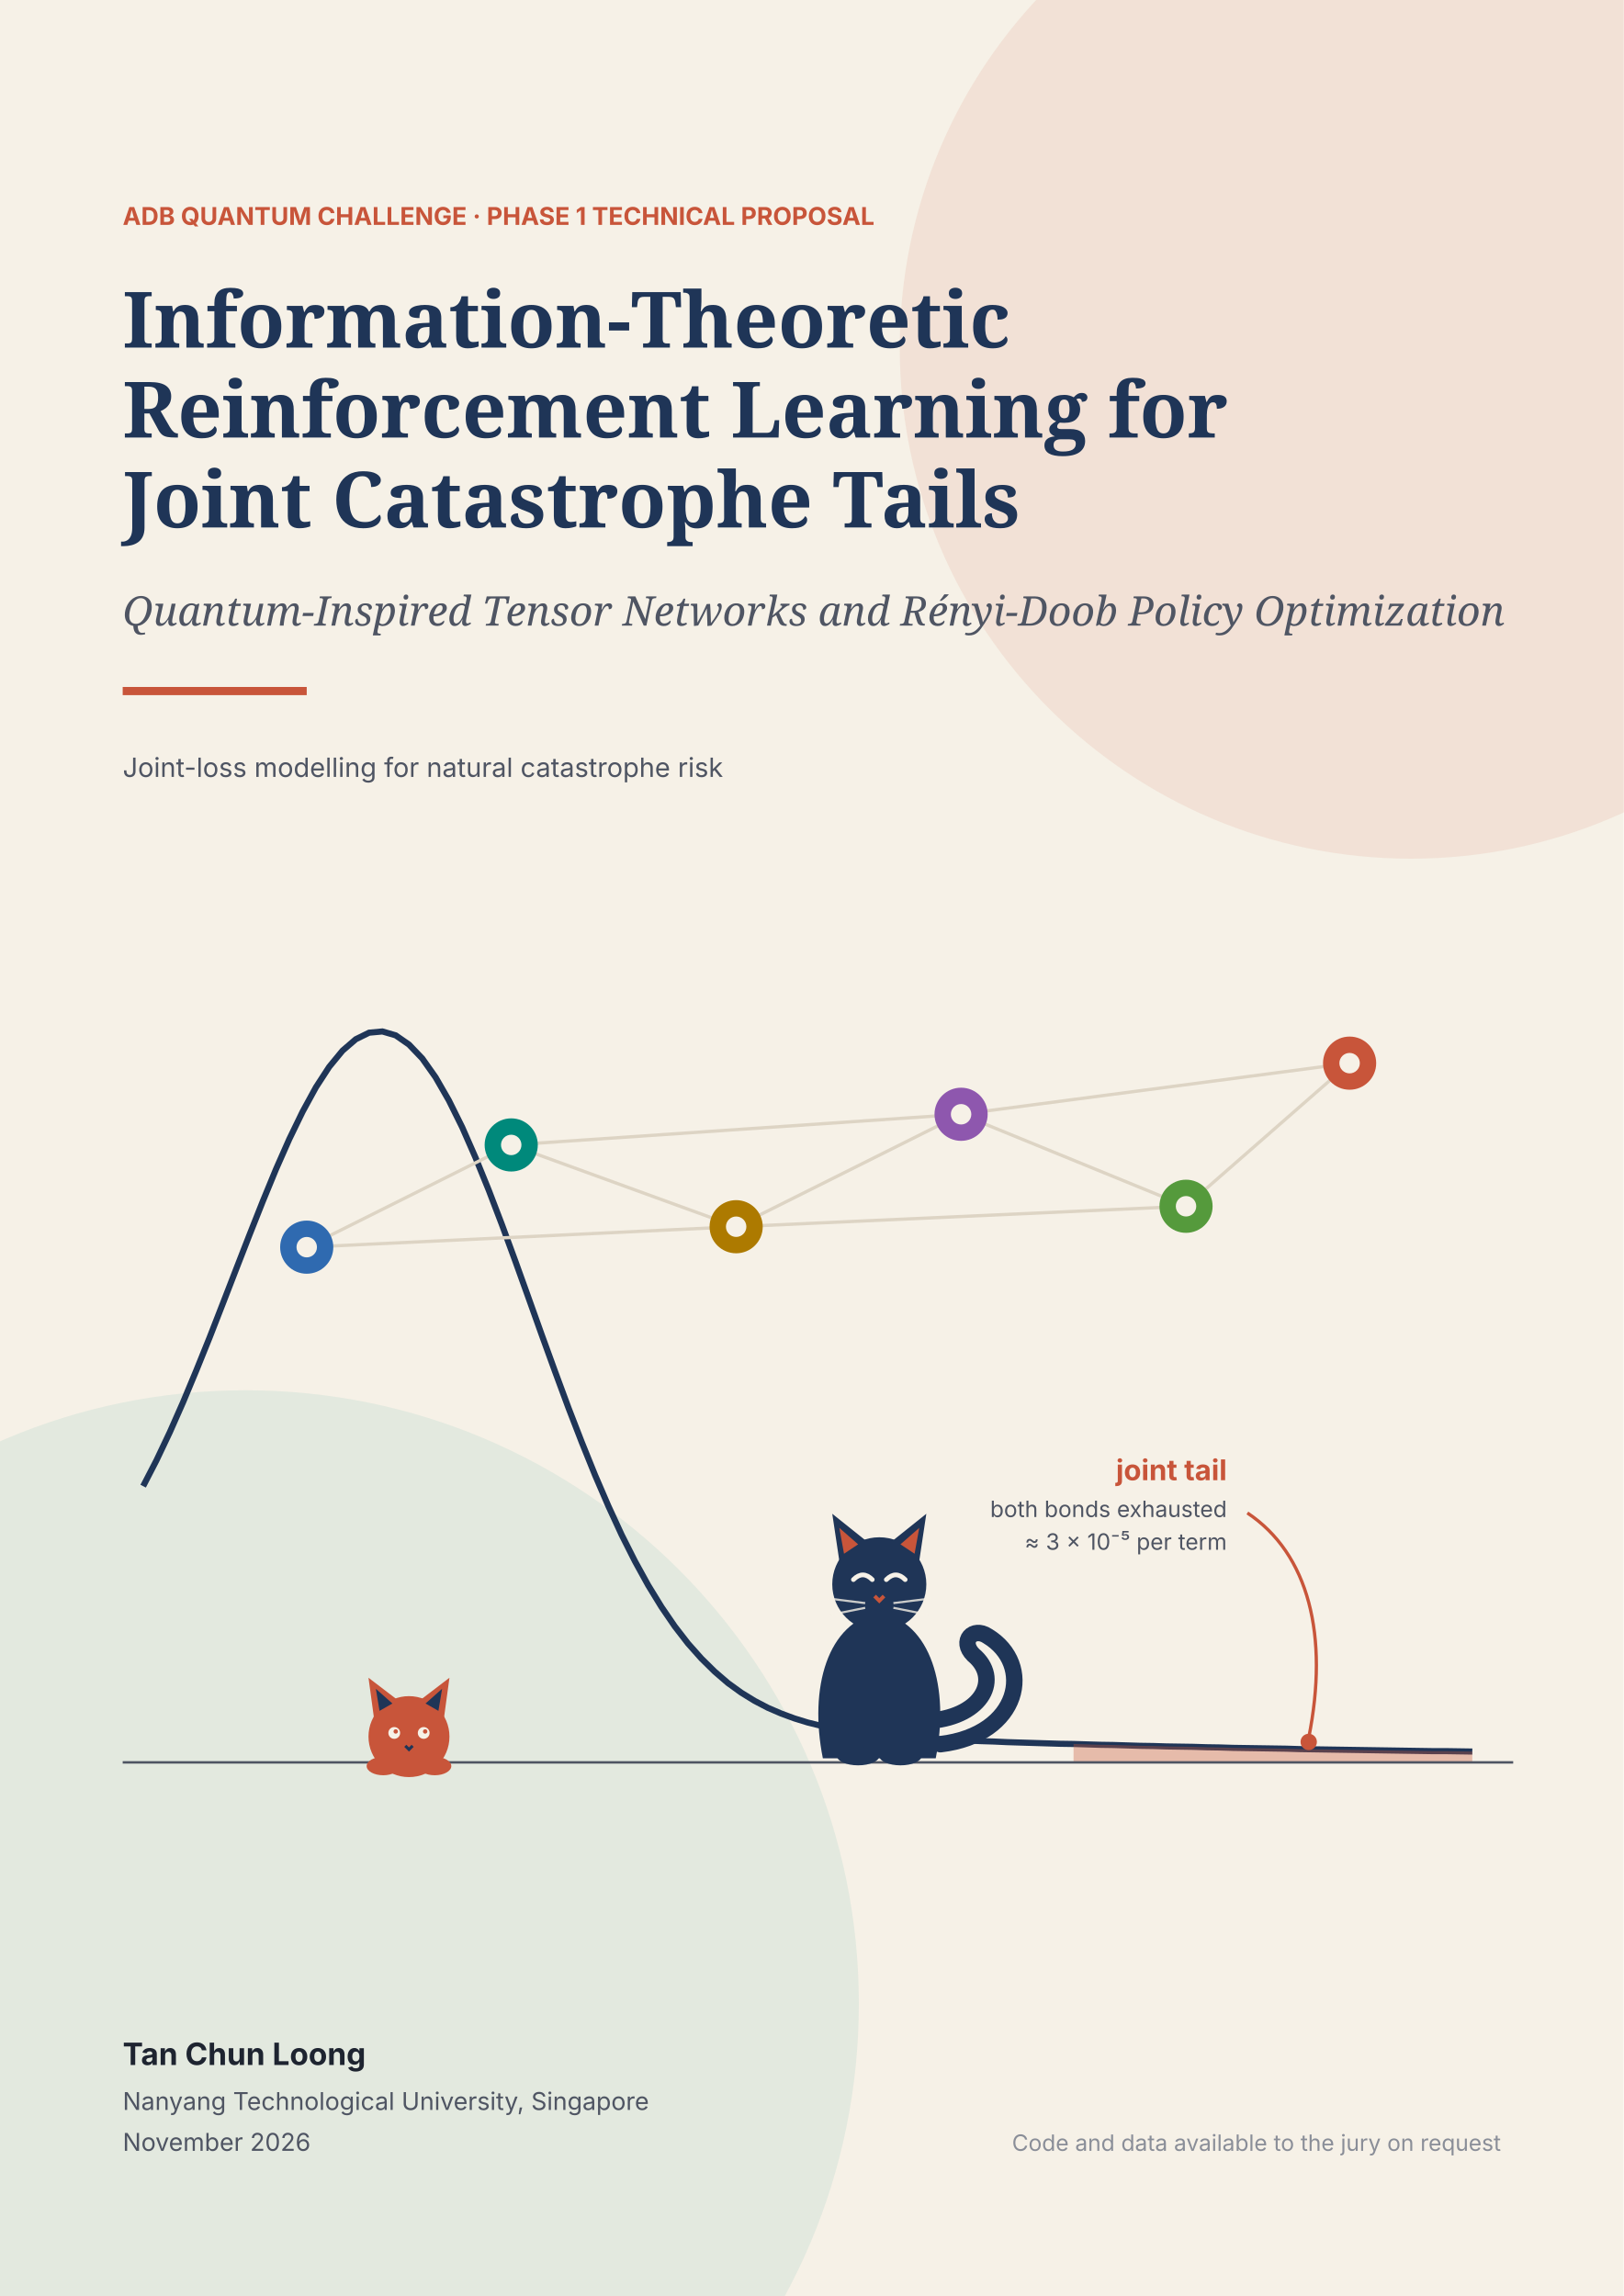
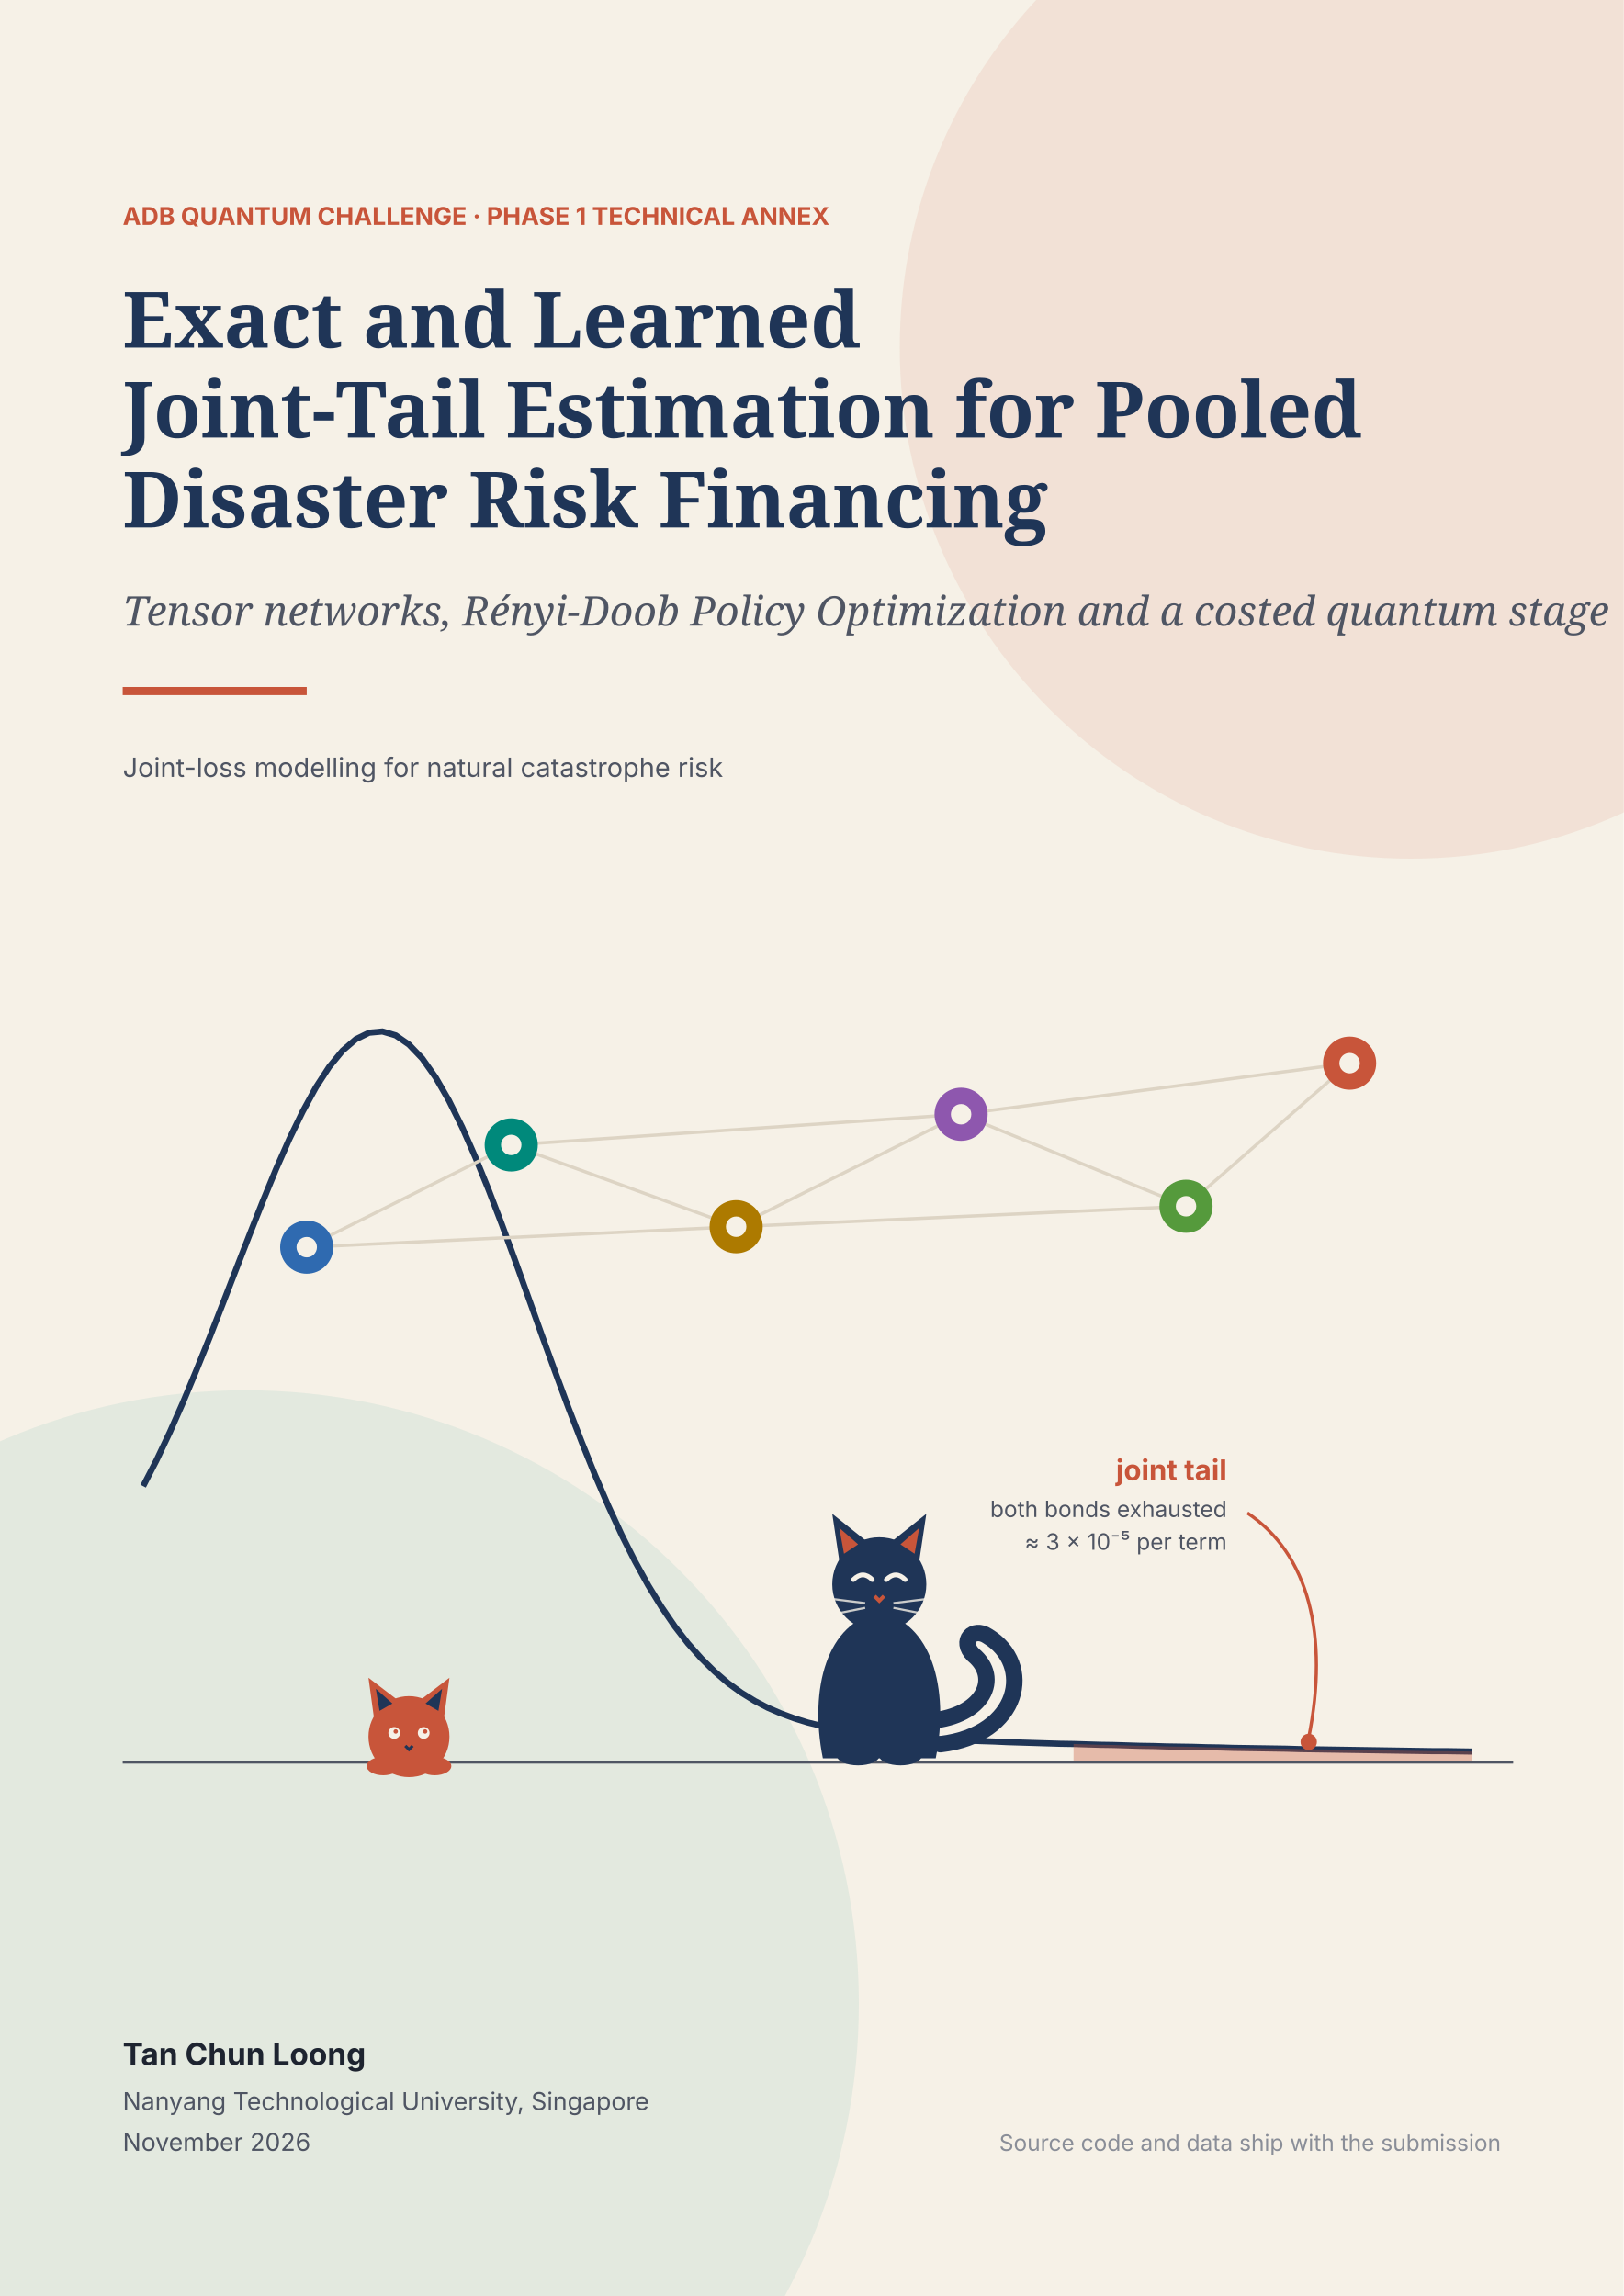
<svg xmlns="http://www.w3.org/2000/svg" viewBox="0 0 794 1123" width="794" height="1123" font-family="Inter, 'Helvetica Neue', Arial, sans-serif">
  <rect width="794" height="1123" fill="#F6F1E7" />
  <circle cx="690" cy="170" r="250" fill="#C8553A" opacity="0.10" />
  <circle cx="120" cy="980" r="300" fill="#00897B" opacity="0.08" />
  <path d="M 70.0,726.9 L 76.5,714.3 L 83.0,700.6 L 89.5,685.9 L 96.0,670.3 L 102.5,654.2 L 109.0,637.5 L 115.5,620.7 L 122.0,604.0 L 128.5,587.6 L 135.0,571.8 L 141.5,557.1 L 148.0,543.7 L 154.5,531.8 L 161.0,521.8 L 167.5,513.9 L 174.0,508.3 L 180.5,505.1 L 187.0,504.5 L 193.5,506.4 L 200.0,510.9 L 206.5,517.7 L 213.0,526.9 L 219.5,538.2 L 226.0,551.3 L 232.5,566.1 L 239.0,582.1 L 245.5,599.1 L 252.0,616.8 L 258.5,634.9 L 265.0,653.1 L 271.5,671.0 L 278.0,688.6 L 284.5,705.4 L 291.0,721.5 L 297.5,736.6 L 304.0,750.7 L 310.5,763.6 L 317.0,775.4 L 323.5,786.0 L 330.0,795.5 L 336.5,803.9 L 343.0,811.2 L 349.5,817.6 L 356.0,823.2 L 362.5,827.9 L 369.0,831.9 L 375.5,835.3 L 382.0,838.1 L 388.5,840.5 L 395.0,842.5 L 401.5,844.1 L 408.0,845.5 L 414.5,846.6 L 421.0,847.5 L 427.5,848.3 L 434.0,849.0 L 440.5,849.5 L 447.0,850.0 L 453.5,850.4 L 460.0,850.7 L 466.5,851.1 L 473.0,851.3 L 479.5,851.6 L 486.0,851.8 L 492.5,852.1 L 499.0,852.3 L 505.5,852.5 L 512.0,852.7 L 518.5,852.9 L 525.0,853.0 L 531.5,853.2 L 538.0,853.4 L 544.5,853.5 L 551.0,853.7 L 557.5,853.9 L 564.0,854.0 L 570.5,854.2 L 577.0,854.3 L 583.5,854.4 L 590.0,854.6 L 596.5,854.7 L 603.0,854.9 L 609.5,855.0 L 616.0,855.1 L 622.5,855.2 L 629.0,855.3 L 635.5,855.5 L 642.0,855.6 L 648.5,855.7 L 655.0,855.8 L 661.5,855.9 L 668.0,856.0 L 674.5,856.1 L 681.0,856.2 L 687.5,856.3 L 694.0,856.4 L 700.5,856.5 L 707.0,856.5 L 713.5,856.6 L 720.0,856.7" fill="none" stroke="#1F3557" stroke-width="3" />
  <path d="M 525.0,853.0 L 531.5,853.2 L 538.0,853.4 L 544.5,853.5 L 551.0,853.7 L 557.5,853.9 L 564.0,854.0 L 570.5,854.2 L 577.0,854.3 L 583.5,854.4 L 590.0,854.6 L 596.5,854.7 L 603.0,854.9 L 609.5,855.0 L 616.0,855.1 L 622.5,855.2 L 629.0,855.3 L 635.5,855.5 L 642.0,855.6 L 648.5,855.7 L 655.0,855.8 L 661.5,855.9 L 668.0,856.0 L 674.5,856.1 L 681.0,856.2 L 687.5,856.3 L 694.0,856.4 L 700.5,856.5 L 707.0,856.5 L 713.5,856.6 L 720.0,856.7 L 720.0,862 L 525.0,862 Z" fill="#C8553A" opacity="0.35" />
  <line x1="60" y1="862" x2="740" y2="862" stroke="#4F5563" stroke-width="1.2" />
  <path d="M 640 850 C 650 800 640 760 610 740" fill="none" stroke="#C8553A" stroke-width="1.6" />
  <circle cx="640" cy="852" r="4" fill="#C8553A" />
  <text x="600" y="724" font-size="14" fill="#C8553A" font-weight="700" text-anchor="end">joint tail</text>
  <text x="600" y="742" font-size="11" fill="#4F5563" font-weight="400" text-anchor="end">both bonds exhausted</text>
  <text x="600" y="758" font-size="11" fill="#4F5563" font-weight="400" text-anchor="end">≈ 3 × 10⁻⁵ per term</text>
  <line x1="150" y1="610" x2="250" y2="560" stroke="#DDD4C4" stroke-width="1.6" />
  <line x1="150" y1="610" x2="360" y2="600" stroke="#DDD4C4" stroke-width="1.6" />
  <line x1="250" y1="560" x2="360" y2="600" stroke="#DDD4C4" stroke-width="1.6" />
  <line x1="250" y1="560" x2="470" y2="545" stroke="#DDD4C4" stroke-width="1.6" />
  <line x1="360" y1="600" x2="470" y2="545" stroke="#DDD4C4" stroke-width="1.6" />
  <line x1="360" y1="600" x2="580" y2="590" stroke="#DDD4C4" stroke-width="1.6" />
  <line x1="470" y1="545" x2="580" y2="590" stroke="#DDD4C4" stroke-width="1.6" />
  <line x1="470" y1="545" x2="660" y2="520" stroke="#DDD4C4" stroke-width="1.6" />
  <line x1="580" y1="590" x2="660" y2="520" stroke="#DDD4C4" stroke-width="1.6" />
  <circle cx="150" cy="610" r="13" fill="#2F6AB0" />
  <circle cx="150" cy="610" r="5" fill="#F6F1E7" />
  <circle cx="250" cy="560" r="13" fill="#00897B" />
  <circle cx="250" cy="560" r="5" fill="#F6F1E7" />
  <circle cx="360" cy="600" r="13" fill="#AD7A00" />
  <circle cx="360" cy="600" r="5" fill="#F6F1E7" />
  <circle cx="470" cy="545" r="13" fill="#8E57AE" />
  <circle cx="470" cy="545" r="5" fill="#F6F1E7" />
  <circle cx="580" cy="590" r="13" fill="#559A3C" />
  <circle cx="580" cy="590" r="5" fill="#F6F1E7" />
  <circle cx="660" cy="520" r="13" fill="#C8553A" />
  <circle cx="660" cy="520" r="5" fill="#F6F1E7" />
  <g transform="translate(430,860) scale(1.15,1.15)">
    <path d="M 26 -6 C 60 -10 66 -40 46 -52 C 40 -56 34 -50 40 -44 C 52 -34 44 -18 22 -16" fill="none" stroke="#1F3557" stroke-width="7" stroke-linecap="round" />
    <path d="M -24 0 C -30 -30 -22 -58 0 -62 C 22 -58 30 -30 24 0 Z" fill="#1F3557" />
    <circle cx="0" cy="-74" r="20" fill="#1F3557" />
    <path d="M -17 -84 L -20 -104 L -5 -92 Z" fill="#1F3557" />
    <path d="M 17 -84 L 20 -104 L 5 -92 Z" fill="#1F3557" />
    <path d="M -15 -87 L -17 -98 L -9 -91 Z" fill="#C8553A" />
    <path d="M 15 -87 L 17 -98 L 9 -91 Z" fill="#C8553A" />
    <path d="M -11 -76 q 4 -4 8 0" fill="none" stroke="#F6F1E7" stroke-width="2" stroke-linecap="round" />
    <path d="M 3 -76 q 4 -4 8 0" fill="none" stroke="#F6F1E7" stroke-width="2" stroke-linecap="round" />
    <path d="M -2 -69 l 2 2 l 2 -2" fill="none" stroke="#C8553A" stroke-width="1.6" />
    <path d="M -6 -66 l -16 -2 M -6 -64 l -15 3 M 6 -66 l 16 -2 M 6 -64 l 15 3" stroke="#F6F1E7" stroke-width="0.9" opacity="0.8" />
    <ellipse cx="-9" cy="-1" rx="9" ry="4" fill="#1F3557" />
    <ellipse cx="9" cy="-1" rx="9" ry="4" fill="#1F3557" />
  </g>
  <g transform="translate(200,862) scale(0.9)">
    <circle cx="0" cy="-14" r="22" fill="#C8553A" />
    <path d="M -19 -24 L -22 -46 L -5 -33 Z" fill="#C8553A" />
    <path d="M 19 -24 L 22 -46 L 5 -33 Z" fill="#C8553A" />
    <path d="M -16 -28 L -18 -40 L -9 -32 Z" fill="#1F3557" />
    <path d="M 16 -28 L 18 -40 L 9 -32 Z" fill="#1F3557" />
    <circle cx="-8" cy="-16" r="3.2" fill="#F6F1E7" />
    <circle cx="8" cy="-16" r="3.2" fill="#F6F1E7" />
    <circle cx="-7.2" cy="-16.8" r="1.2" fill="#C8553A" />
    <circle cx="8.8" cy="-16.8" r="1.2" fill="#C8553A" />
    <path d="M -2 -9 l 2 2 l 2 -2" fill="none" stroke="#1F3557" stroke-width="1.6" />
    <ellipse cx="-14" cy="2" rx="9" ry="5" fill="#C8553A" />
    <ellipse cx="14" cy="2" rx="9" ry="5" fill="#C8553A" />
  </g>
-   <text x="60" y="110" font-size="12" fill="#C8553A" font-weight="700" text-anchor="start">ADB QUANTUM CHALLENGE · PHASE 1 TECHNICAL PROPOSAL</text>
-   <text x="60" y="170" font-size="38" fill="#1F3557" font-weight="700" text-anchor="start" font-family="'Source Serif 4', Charter, 'Bitstream Charter', Georgia, serif">Information-Theoretic</text>
-   <text x="60" y="214" font-size="38" fill="#1F3557" font-weight="700" text-anchor="start" font-family="'Source Serif 4', Charter, 'Bitstream Charter', Georgia, serif">Reinforcement Learning for</text>
-   <text x="60" y="258" font-size="38" fill="#1F3557" font-weight="700" text-anchor="start" font-family="'Source Serif 4', Charter, 'Bitstream Charter', Georgia, serif">Joint Catastrophe Tails</text>
-   <text x="60" y="306" font-size="20" fill="#4F5563" font-weight="400" text-anchor="start" font-family="'Source Serif 4', Charter, 'Bitstream Charter', Georgia, serif" font-style="italic">Quantum-Inspired Tensor Networks and Rényi-Doob Policy Optimization</text>
+   <text x="60" y="110" font-size="12" fill="#C8553A" font-weight="700" text-anchor="start">ADB QUANTUM CHALLENGE · PHASE 1 TECHNICAL ANNEX</text>
+   <text x="60" y="170" font-size="38" fill="#1F3557" font-weight="700" text-anchor="start" font-family="'Source Serif 4', Charter, 'Bitstream Charter', Georgia, serif">Exact and Learned</text>
+   <text x="60" y="214" font-size="38" fill="#1F3557" font-weight="700" text-anchor="start" font-family="'Source Serif 4', Charter, 'Bitstream Charter', Georgia, serif">Joint-Tail Estimation for Pooled</text>
+   <text x="60" y="258" font-size="38" fill="#1F3557" font-weight="700" text-anchor="start" font-family="'Source Serif 4', Charter, 'Bitstream Charter', Georgia, serif">Disaster Risk Financing</text>
+   <text x="60" y="306" font-size="20" fill="#4F5563" font-weight="400" text-anchor="start" font-family="'Source Serif 4', Charter, 'Bitstream Charter', Georgia, serif" font-style="italic">Tensor networks, Rényi-Doob Policy Optimization and a costed quantum stage</text>
  <rect x="60" y="336" width="90" height="4" fill="#C8553A" />
  <text x="60" y="380" font-size="13" fill="#4F5563" font-weight="400" text-anchor="start">Joint-loss modelling for natural catastrophe risk</text>
  <text x="60" y="1010" font-size="15" fill="#1E2430" font-weight="700" text-anchor="start">Tan Chun Loong</text>
  <text x="60" y="1032" font-size="12" fill="#4F5563" font-weight="400" text-anchor="start">Nanyang Technological University, Singapore</text>
  <text x="60" y="1052" font-size="12" fill="#4F5563" font-weight="400" text-anchor="start">November 2026</text>
-   <text x="734" y="1052" font-size="11" fill="#8A8E98" font-weight="400" text-anchor="end">Code and data available to the jury on request</text>
+   <text x="734" y="1052" font-size="11" fill="#8A8E98" font-weight="400" text-anchor="end">Source code and data ship with the submission</text>
</svg>
